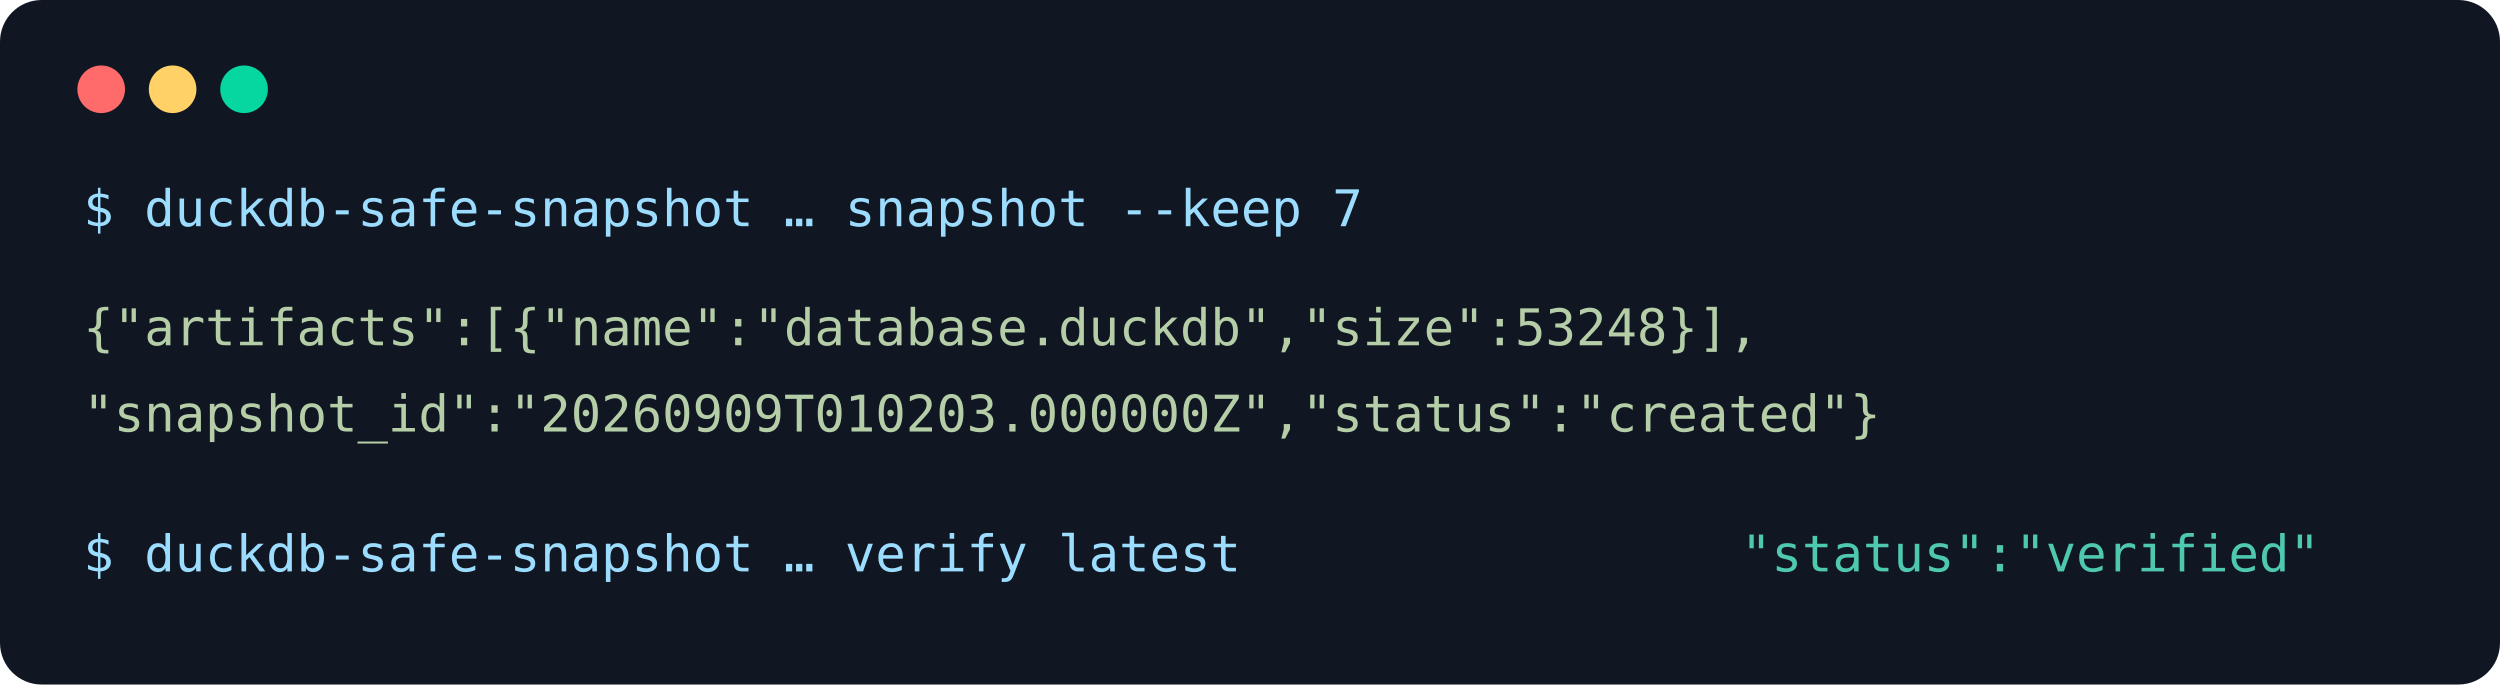
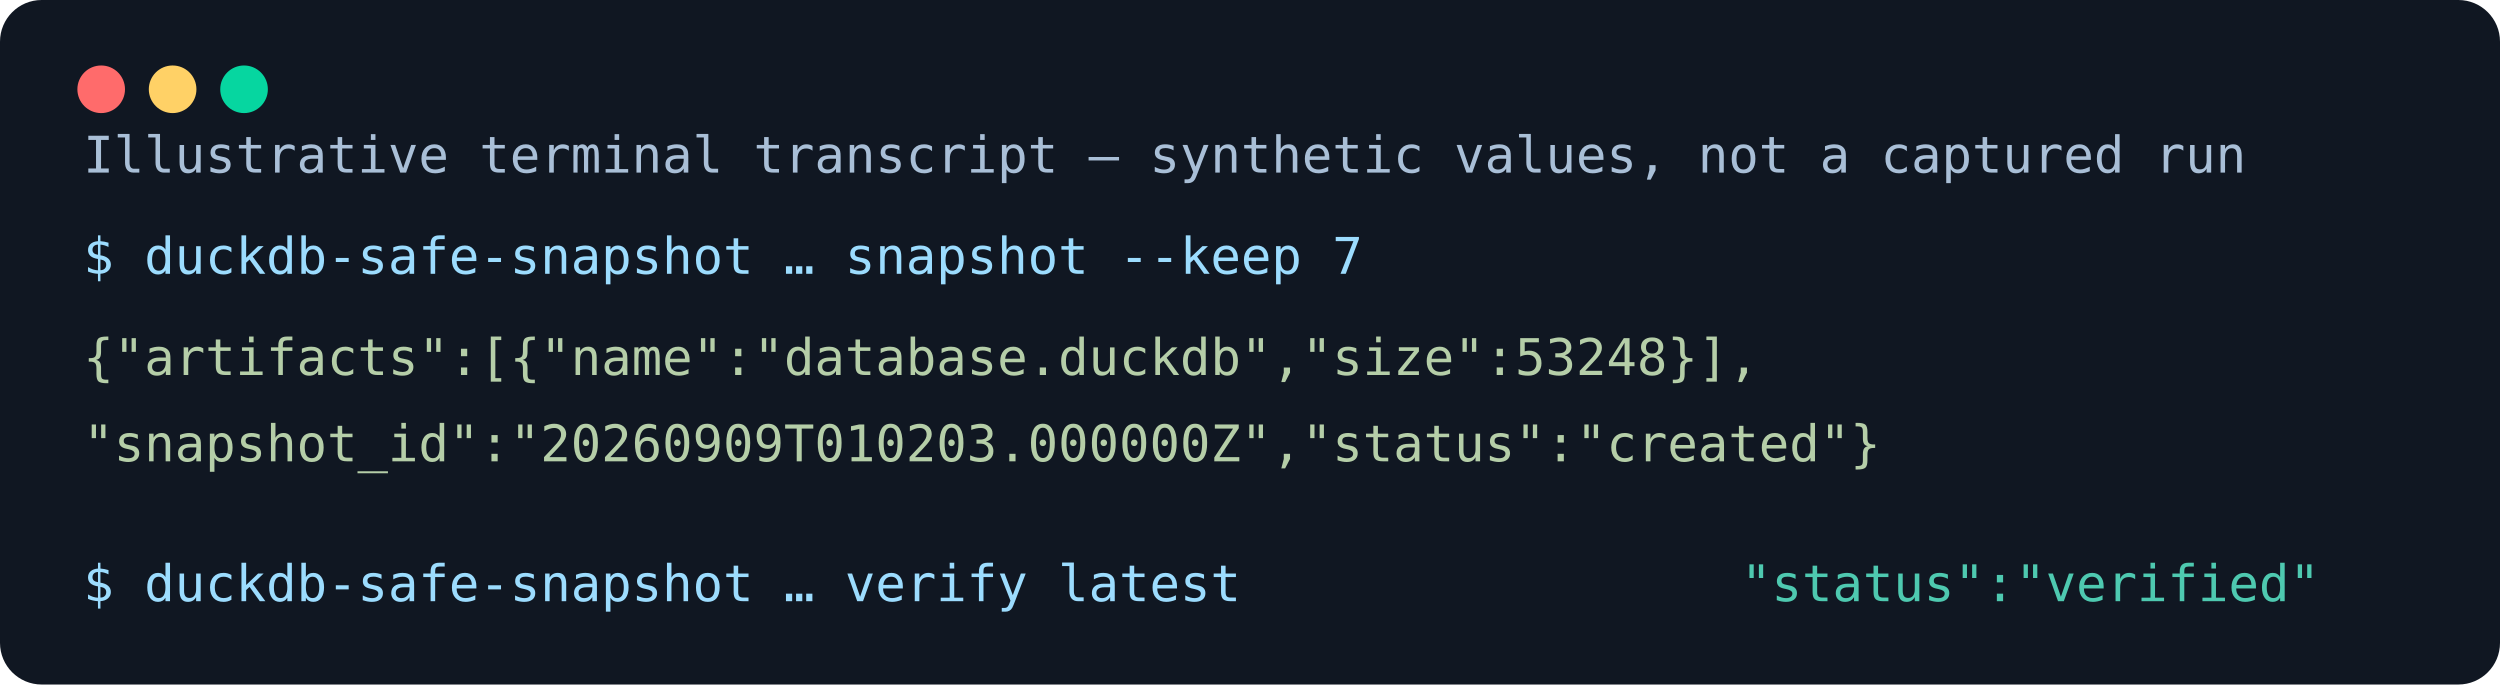
- <svg xmlns="http://www.w3.org/2000/svg" width="840" height="230" viewBox="0 0 840 230" role="img" aria-label="Synthetic successful DuckDB snapshot command">
+ <svg xmlns="http://www.w3.org/2000/svg" width="840" height="230" viewBox="0 0 840 230" role="img" aria-label="Illustrative terminal transcript with synthetic DuckDB snapshot values">
  <rect width="840" height="230" rx="14" fill="#101722" />
  <circle cx="34" cy="30" r="8" fill="#ff6b6b" />
  <circle cx="58" cy="30" r="8" fill="#ffd166" />
  <circle cx="82" cy="30" r="8" fill="#06d6a0" />
  <g font-family="ui-monospace, SFMono-Regular, Menlo, monospace" font-size="17">
-     <text x="28" y="76" fill="#9cdcfe">$ duckdb-safe-snapshot … snapshot --keep 7</text>
-     <text x="28" y="116" fill="#b5cea8">{"artifacts":[{"name":"database.duckdb","size":53248}],</text>
-     <text x="28" y="145" fill="#b5cea8"> "snapshot_id":"20260909T010203.000000Z","status":"created"}</text>
-     <text x="28" y="192" fill="#9cdcfe">$ duckdb-safe-snapshot … verify latest</text>
-     <text x="585" y="192" fill="#4ec9b0">"status":"verified"</text>
+     <text x="28" y="58" fill="#a9bfd7">Illustrative terminal transcript — synthetic values, not a captured run</text>
+     <text x="28" y="92" fill="#9cdcfe">$ duckdb-safe-snapshot … snapshot --keep 7</text>
+     <text x="28" y="126" fill="#b5cea8">{"artifacts":[{"name":"database.duckdb","size":53248}],</text>
+     <text x="28" y="155" fill="#b5cea8"> "snapshot_id":"20260909T010203.000000Z","status":"created"}</text>
+     <text x="28" y="202" fill="#9cdcfe">$ duckdb-safe-snapshot … verify latest</text>
+     <text x="585" y="202" fill="#4ec9b0">"status":"verified"</text>
  </g>
</svg>
